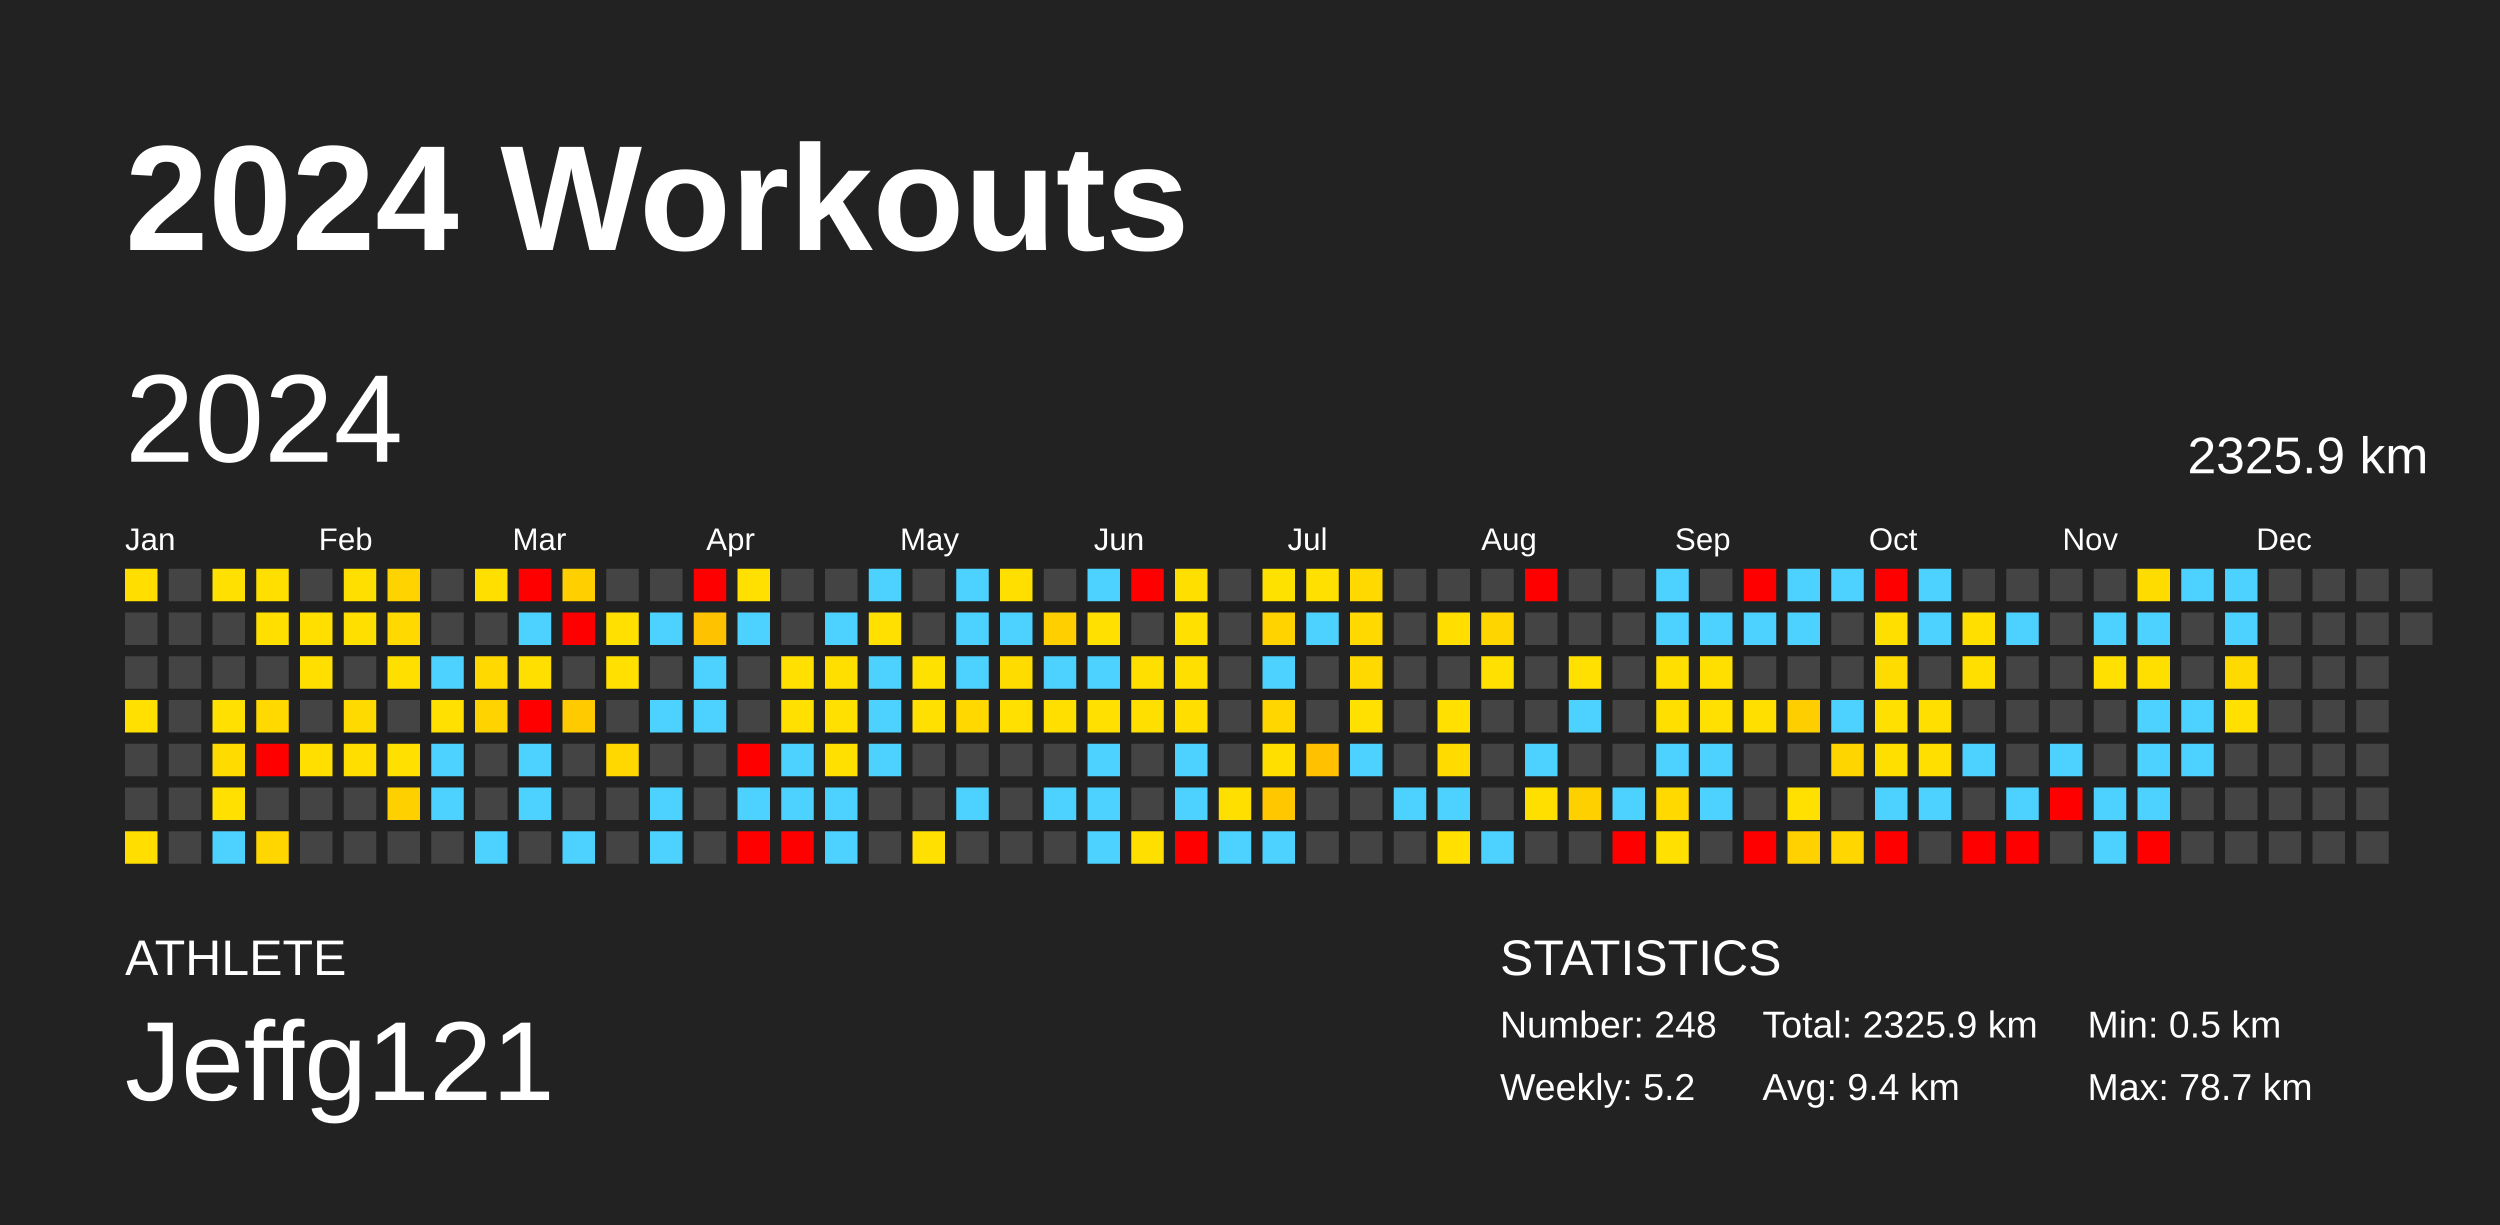
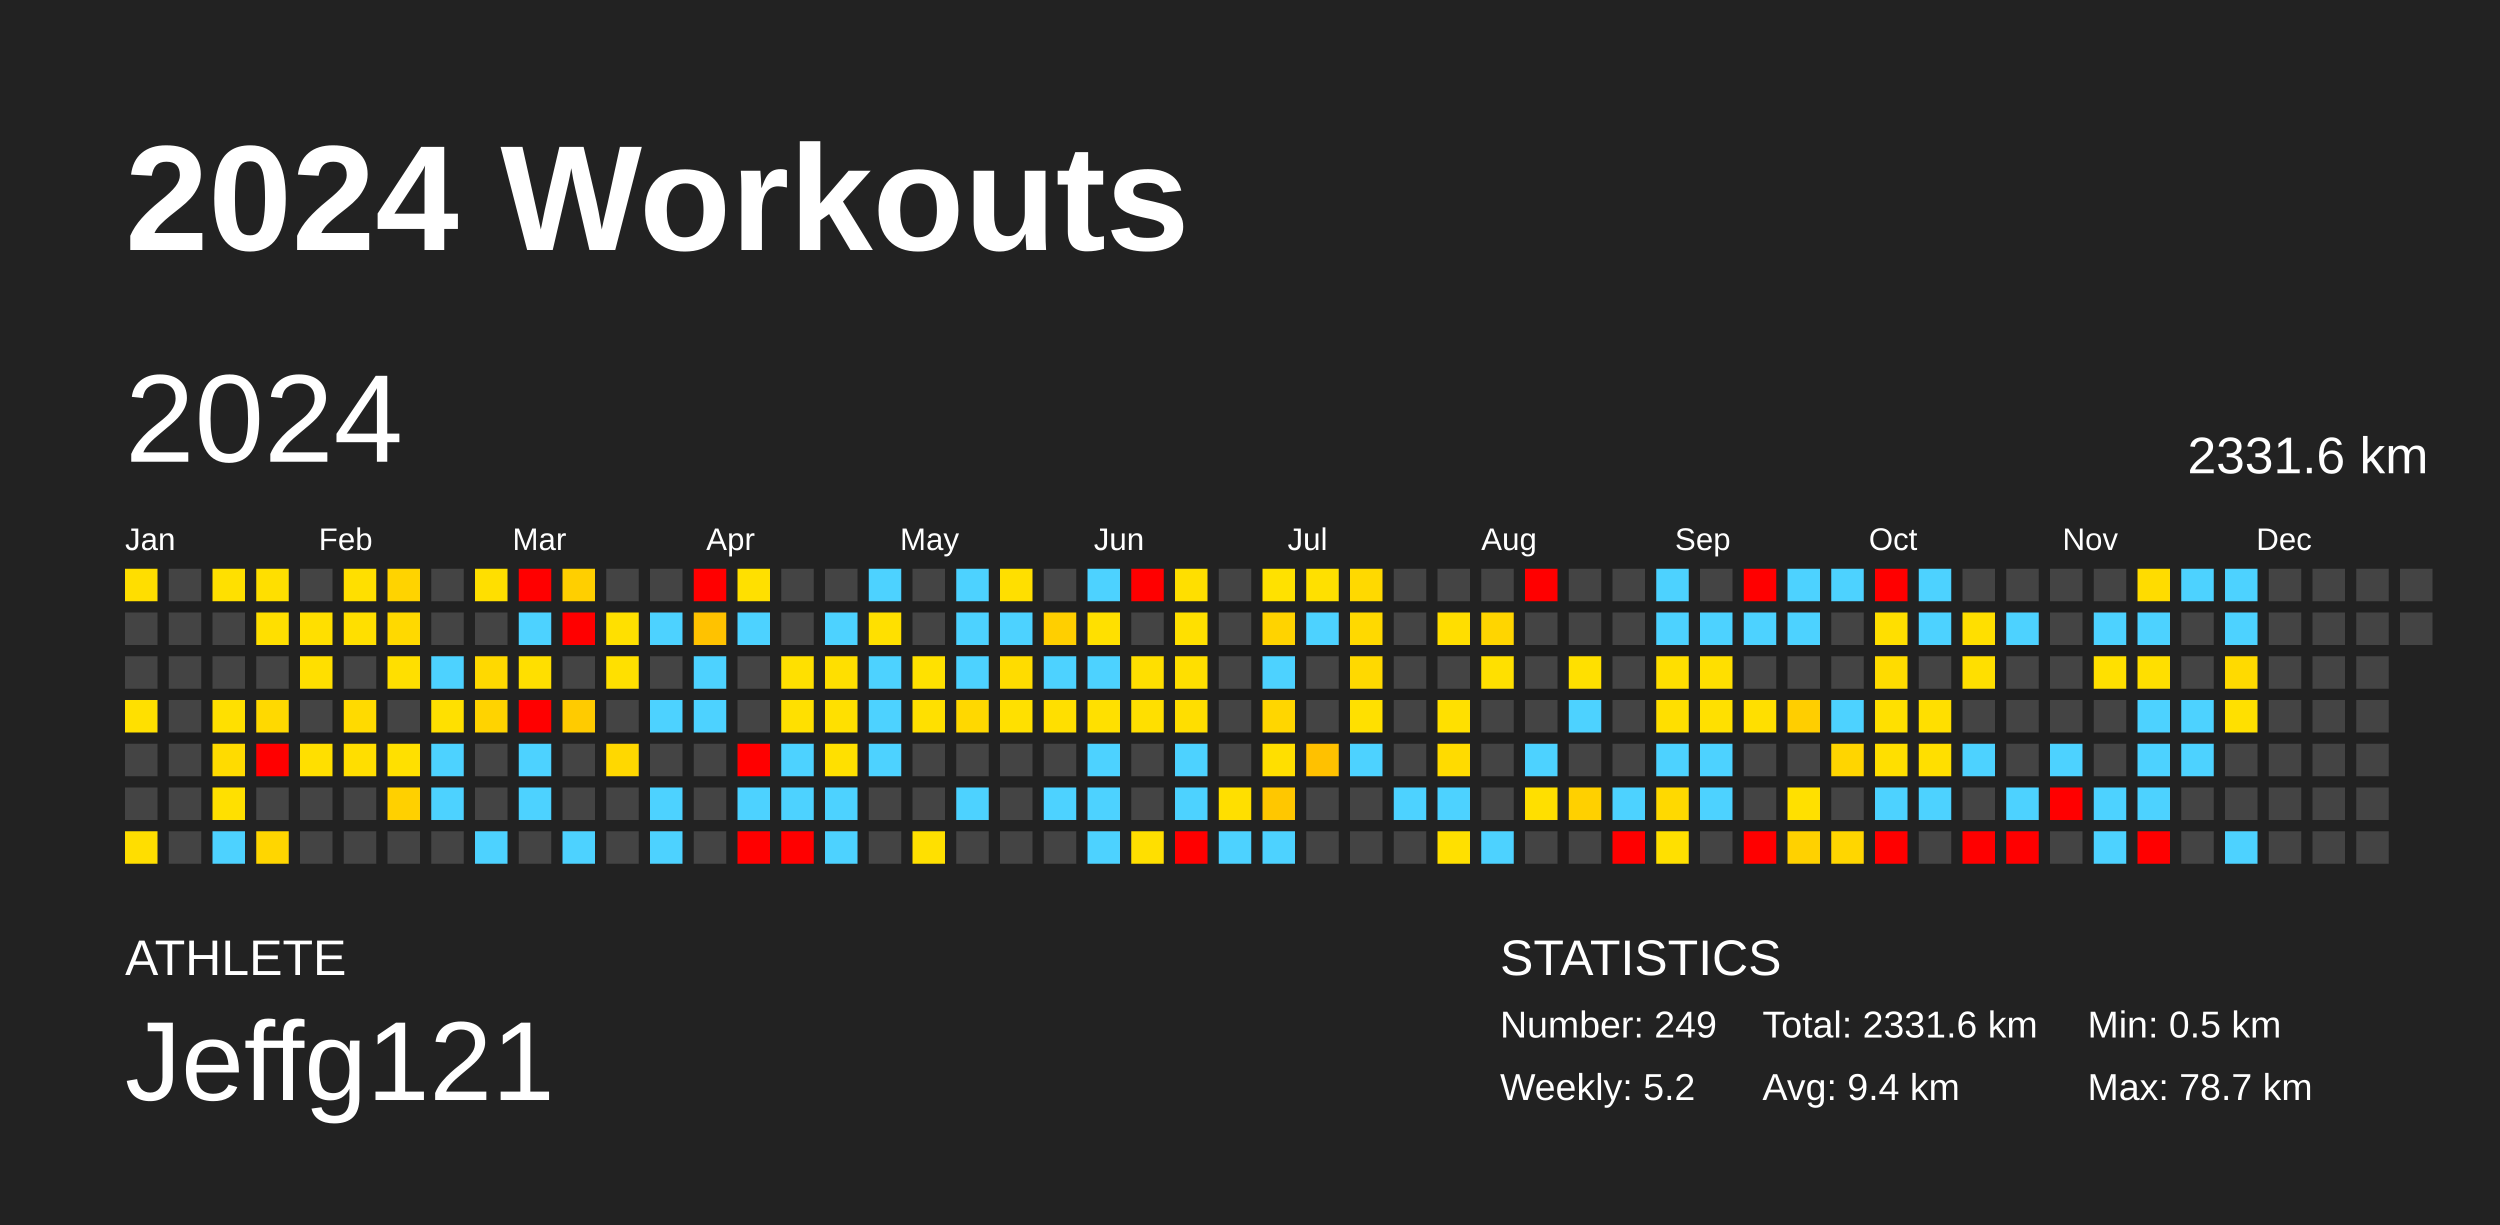
<svg xmlns="http://www.w3.org/2000/svg" baseProfile="full" height="98mm" version="1.1" viewBox="0,0,200,98" width="200mm">
  <defs />
  <rect fill="#222222" height="98" width="200" x="0" y="0" />
  <text fill="#FFFFFF" style="font-size:12px; font-family:Arial; font-weight:bold;" x="10" y="20">2024 Workouts</text>
  <text fill="#FFFFFF" style="font-size:4px; font-family:Arial" x="10" y="78">ATHLETE</text>
  <text fill="#FFFFFF" style="font-size:9px; font-family:Arial" x="10" y="88">Jeffg121</text>
  <text fill="#FFFFFF" style="font-size:4px; font-family:Arial" x="120" y="78">STATISTICS</text>
-   <text fill="#FFFFFF" style="font-size:3px; font-family:Arial" x="120" y="83">Number: 248</text>
+   <text fill="#FFFFFF" style="font-size:3px; font-family:Arial" x="120" y="83">Number: 249</text>
  <text fill="#FFFFFF" style="font-size:3px; font-family:Arial" x="120" y="88">Weekly: 5.2</text>
-   <text fill="#FFFFFF" style="font-size:3px; font-family:Arial" x="141" y="83">Total: 2325.9 km</text>
+   <text fill="#FFFFFF" style="font-size:3px; font-family:Arial" x="141" y="83">Total: 2331.6 km</text>
  <text fill="#FFFFFF" style="font-size:3px; font-family:Arial" x="141" y="88">Avg: 9.4 km</text>
  <text fill="#FFFFFF" style="font-size:3px; font-family:Arial" x="167" y="83">Min: 0.5 km</text>
  <text fill="#FFFFFF" style="font-size:3px; font-family:Arial" x="167" y="88">Max: 78.7 km</text>
  <text dominant-baseline="hanging" fill="#FFFFFF" style="font-size:10.0px; font-family:Arial;" x="10" y="30">2024</text>
-   <text dominant-baseline="hanging" fill="#FFFFFF" style="font-size:4.125px; font-family:Arial;" x="175" y="35">2325.9 km</text>
+   <text dominant-baseline="hanging" fill="#FFFFFF" style="font-size:4.125px; font-family:Arial;" x="175" y="35">2331.6 km</text>
  <text fill="#FFFFFF" style="font-size:2.5px; font-family:Arial" x="10.0" y="44">Jan</text>
  <text fill="#FFFFFF" style="font-size:2.5px; font-family:Arial" x="25.5" y="44">Feb</text>
  <text fill="#FFFFFF" style="font-size:2.5px; font-family:Arial" x="41.0" y="44">Mar</text>
  <text fill="#FFFFFF" style="font-size:2.5px; font-family:Arial" x="56.5" y="44">Apr</text>
  <text fill="#FFFFFF" style="font-size:2.5px; font-family:Arial" x="72.0" y="44">May</text>
  <text fill="#FFFFFF" style="font-size:2.5px; font-family:Arial" x="87.5" y="44">Jun</text>
  <text fill="#FFFFFF" style="font-size:2.5px; font-family:Arial" x="103.0" y="44">Jul</text>
  <text fill="#FFFFFF" style="font-size:2.5px; font-family:Arial" x="118.5" y="44">Aug</text>
  <text fill="#FFFFFF" style="font-size:2.5px; font-family:Arial" x="134.0" y="44">Sep</text>
  <text fill="#FFFFFF" style="font-size:2.5px; font-family:Arial" x="149.5" y="44">Oct</text>
  <text fill="#FFFFFF" style="font-size:2.5px; font-family:Arial" x="165.0" y="44">Nov</text>
  <text fill="#FFFFFF" style="font-size:2.5px; font-family:Arial" x="180.5" y="44">Dec</text>
  <rect fill="#ffde00" height="2.6" width="2.6" x="10.0" y="45.5" />
  <rect fill="#444444" height="2.6" width="2.6" x="10.0" y="49.0" />
  <rect fill="#444444" height="2.6" width="2.6" x="10.0" y="52.5" />
  <rect fill="#ffe000" height="2.6" width="2.6" x="10.0" y="56.0" />
  <rect fill="#444444" height="2.6" width="2.6" x="10.0" y="59.5" />
  <rect fill="#444444" height="2.6" width="2.6" x="10.0" y="63.0" />
  <rect fill="#ffde00" height="2.6" width="2.6" x="10.0" y="66.5" />
  <rect fill="#444444" height="2.6" width="2.6" x="13.5" y="45.5" />
  <rect fill="#444444" height="2.6" width="2.6" x="13.5" y="49.0" />
  <rect fill="#444444" height="2.6" width="2.6" x="13.5" y="52.5" />
  <rect fill="#444444" height="2.6" width="2.6" x="13.5" y="56.0" />
  <rect fill="#444444" height="2.6" width="2.6" x="13.5" y="59.5" />
  <rect fill="#444444" height="2.6" width="2.6" x="13.5" y="63.0" />
  <rect fill="#444444" height="2.6" width="2.6" x="13.5" y="66.5" />
  <rect fill="#ffe000" height="2.6" width="2.6" x="17.0" y="45.5" />
  <rect fill="#444444" height="2.6" width="2.6" x="17.0" y="49.0" />
  <rect fill="#444444" height="2.6" width="2.6" x="17.0" y="52.5" />
  <rect fill="#ffe000" height="2.6" width="2.6" x="17.0" y="56.0" />
  <rect fill="#ffdb00" height="2.6" width="2.6" x="17.0" y="59.5" />
  <rect fill="#ffe000" height="2.6" width="2.6" x="17.0" y="63.0" />
  <rect fill="#4dd2ff" height="2.6" width="2.6" x="17.0" y="66.5" />
  <rect fill="#ffdf00" height="2.6" width="2.6" x="20.5" y="45.5" />
  <rect fill="#ffdf00" height="2.6" width="2.6" x="20.5" y="49.0" />
  <rect fill="#444444" height="2.6" width="2.6" x="20.5" y="52.5" />
  <rect fill="#ffd900" height="2.6" width="2.6" x="20.5" y="56.0" />
  <rect fill="red" height="2.6" width="2.6" x="20.5" y="59.5" />
  <rect fill="#444444" height="2.6" width="2.6" x="20.5" y="63.0" />
  <rect fill="#ffd600" height="2.6" width="2.6" x="20.5" y="66.5" />
  <rect fill="#444444" height="2.6" width="2.6" x="24.0" y="45.5" />
  <rect fill="#ffdf00" height="2.6" width="2.6" x="24.0" y="49.0" />
  <rect fill="#ffdf00" height="2.6" width="2.6" x="24.0" y="52.5" />
  <rect fill="#444444" height="2.6" width="2.6" x="24.0" y="56.0" />
  <rect fill="#ffdf00" height="2.6" width="2.6" x="24.0" y="59.5" />
  <rect fill="#444444" height="2.6" width="2.6" x="24.0" y="63.0" />
  <rect fill="#444444" height="2.6" width="2.6" x="24.0" y="66.5" />
  <rect fill="#ffdf00" height="2.6" width="2.6" x="27.5" y="45.5" />
  <rect fill="#ffdf00" height="2.6" width="2.6" x="27.5" y="49.0" />
  <rect fill="#444444" height="2.6" width="2.6" x="27.5" y="52.5" />
  <rect fill="#ffda00" height="2.6" width="2.6" x="27.5" y="56.0" />
  <rect fill="#ffde00" height="2.6" width="2.6" x="27.5" y="59.5" />
  <rect fill="#444444" height="2.6" width="2.6" x="27.5" y="63.0" />
  <rect fill="#444444" height="2.6" width="2.6" x="27.5" y="66.5" />
  <rect fill="#ffd300" height="2.6" width="2.6" x="31.0" y="45.5" />
  <rect fill="#ffd900" height="2.6" width="2.6" x="31.0" y="49.0" />
  <rect fill="#ffdf00" height="2.6" width="2.6" x="31.0" y="52.5" />
  <rect fill="#444444" height="2.6" width="2.6" x="31.0" y="56.0" />
  <rect fill="#ffe000" height="2.6" width="2.6" x="31.0" y="59.5" />
  <rect fill="#ffd000" height="2.6" width="2.6" x="31.0" y="63.0" />
  <rect fill="#444444" height="2.6" width="2.6" x="31.0" y="66.5" />
  <rect fill="#444444" height="2.6" width="2.6" x="34.5" y="45.5" />
  <rect fill="#444444" height="2.6" width="2.6" x="34.5" y="49.0" />
  <rect fill="#4dd2ff" height="2.6" width="2.6" x="34.5" y="52.5" />
  <rect fill="#ffe000" height="2.6" width="2.6" x="34.5" y="56.0" />
  <rect fill="#4dd2ff" height="2.6" width="2.6" x="34.5" y="59.5" />
  <rect fill="#4dd2ff" height="2.6" width="2.6" x="34.5" y="63.0" />
  <rect fill="#444444" height="2.6" width="2.6" x="34.5" y="66.5" />
  <rect fill="#ffdf00" height="2.6" width="2.6" x="38.0" y="45.5" />
  <rect fill="#444444" height="2.6" width="2.6" x="38.0" y="49.0" />
  <rect fill="#ffd900" height="2.6" width="2.6" x="38.0" y="52.5" />
  <rect fill="#ffd300" height="2.6" width="2.6" x="38.0" y="56.0" />
  <rect fill="#444444" height="2.6" width="2.6" x="38.0" y="59.5" />
  <rect fill="#444444" height="2.6" width="2.6" x="38.0" y="63.0" />
  <rect fill="#4dd2ff" height="2.6" width="2.6" x="38.0" y="66.5" />
  <rect fill="red" height="2.6" width="2.6" x="41.5" y="45.5" />
  <rect fill="#4dd2ff" height="2.6" width="2.6" x="41.5" y="49.0" />
  <rect fill="#ffdf00" height="2.6" width="2.6" x="41.5" y="52.5" />
  <rect fill="red" height="2.6" width="2.6" x="41.5" y="56.0" />
  <rect fill="#4dd2ff" height="2.6" width="2.6" x="41.5" y="59.5" />
  <rect fill="#4dd2ff" height="2.6" width="2.6" x="41.5" y="63.0" />
  <rect fill="#444444" height="2.6" width="2.6" x="41.5" y="66.5" />
  <rect fill="#ffcf00" height="2.6" width="2.6" x="45.0" y="45.5" />
  <rect fill="red" height="2.6" width="2.6" x="45.0" y="49.0" />
  <rect fill="#444444" height="2.6" width="2.6" x="45.0" y="52.5" />
  <rect fill="#ffcb00" height="2.6" width="2.6" x="45.0" y="56.0" />
  <rect fill="#444444" height="2.6" width="2.6" x="45.0" y="59.5" />
  <rect fill="#444444" height="2.6" width="2.6" x="45.0" y="63.0" />
  <rect fill="#4dd2ff" height="2.6" width="2.6" x="45.0" y="66.5" />
  <rect fill="#444444" height="2.6" width="2.6" x="48.5" y="45.5" />
  <rect fill="#ffe000" height="2.6" width="2.6" x="48.5" y="49.0" />
  <rect fill="#ffe000" height="2.6" width="2.6" x="48.5" y="52.5" />
  <rect fill="#444444" height="2.6" width="2.6" x="48.5" y="56.0" />
  <rect fill="#ffd800" height="2.6" width="2.6" x="48.5" y="59.5" />
  <rect fill="#444444" height="2.6" width="2.6" x="48.5" y="63.0" />
  <rect fill="#444444" height="2.6" width="2.6" x="48.5" y="66.5" />
  <rect fill="#444444" height="2.6" width="2.6" x="52.0" y="45.5" />
  <rect fill="#4dd2ff" height="2.6" width="2.6" x="52.0" y="49.0" />
  <rect fill="#444444" height="2.6" width="2.6" x="52.0" y="52.5" />
  <rect fill="#4dd2ff" height="2.6" width="2.6" x="52.0" y="56.0" />
  <rect fill="#444444" height="2.6" width="2.6" x="52.0" y="59.5" />
  <rect fill="#4dd2ff" height="2.6" width="2.6" x="52.0" y="63.0" />
  <rect fill="#4dd2ff" height="2.6" width="2.6" x="52.0" y="66.5" />
  <rect fill="red" height="2.6" width="2.6" x="55.5" y="45.5" />
  <rect fill="#ffc200" height="2.6" width="2.6" x="55.5" y="49.0" />
  <rect fill="#4dd2ff" height="2.6" width="2.6" x="55.5" y="52.5" />
  <rect fill="#4dd2ff" height="2.6" width="2.6" x="55.5" y="56.0" />
  <rect fill="#444444" height="2.6" width="2.6" x="55.5" y="59.5" />
  <rect fill="#444444" height="2.6" width="2.6" x="55.5" y="63.0" />
  <rect fill="#444444" height="2.6" width="2.6" x="55.5" y="66.5" />
  <rect fill="#ffe000" height="2.6" width="2.6" x="59.0" y="45.5" />
  <rect fill="#4dd2ff" height="2.6" width="2.6" x="59.0" y="49.0" />
  <rect fill="#444444" height="2.6" width="2.6" x="59.0" y="52.5" />
  <rect fill="#444444" height="2.6" width="2.6" x="59.0" y="56.0" />
  <rect fill="red" height="2.6" width="2.6" x="59.0" y="59.5" />
  <rect fill="#4dd2ff" height="2.6" width="2.6" x="59.0" y="63.0" />
  <rect fill="red" height="2.6" width="2.6" x="59.0" y="66.5" />
  <rect fill="#444444" height="2.6" width="2.6" x="62.5" y="45.5" />
  <rect fill="#444444" height="2.6" width="2.6" x="62.5" y="49.0" />
  <rect fill="#ffe000" height="2.6" width="2.6" x="62.5" y="52.5" />
  <rect fill="#ffe000" height="2.6" width="2.6" x="62.5" y="56.0" />
  <rect fill="#4dd2ff" height="2.6" width="2.6" x="62.5" y="59.5" />
  <rect fill="#4dd2ff" height="2.6" width="2.6" x="62.5" y="63.0" />
  <rect fill="red" height="2.6" width="2.6" x="62.5" y="66.5" />
  <rect fill="#444444" height="2.6" width="2.6" x="66.0" y="45.5" />
  <rect fill="#4dd2ff" height="2.6" width="2.6" x="66.0" y="49.0" />
  <rect fill="#ffdf00" height="2.6" width="2.6" x="66.0" y="52.5" />
  <rect fill="#ffe000" height="2.6" width="2.6" x="66.0" y="56.0" />
  <rect fill="#ffe000" height="2.6" width="2.6" x="66.0" y="59.5" />
  <rect fill="#4dd2ff" height="2.6" width="2.6" x="66.0" y="63.0" />
  <rect fill="#4dd2ff" height="2.6" width="2.6" x="66.0" y="66.5" />
  <rect fill="#4dd2ff" height="2.6" width="2.6" x="69.5" y="45.5" />
  <rect fill="#ffe000" height="2.6" width="2.6" x="69.5" y="49.0" />
  <rect fill="#4dd2ff" height="2.6" width="2.6" x="69.5" y="52.5" />
  <rect fill="#4dd2ff" height="2.6" width="2.6" x="69.5" y="56.0" />
  <rect fill="#4dd2ff" height="2.6" width="2.6" x="69.5" y="59.5" />
  <rect fill="#444444" height="2.6" width="2.6" x="69.5" y="63.0" />
  <rect fill="#444444" height="2.6" width="2.6" x="69.5" y="66.5" />
  <rect fill="#444444" height="2.6" width="2.6" x="73.0" y="45.5" />
  <rect fill="#444444" height="2.6" width="2.6" x="73.0" y="49.0" />
  <rect fill="#ffe100" height="2.6" width="2.6" x="73.0" y="52.5" />
  <rect fill="#ffe000" height="2.6" width="2.6" x="73.0" y="56.0" />
  <rect fill="#444444" height="2.6" width="2.6" x="73.0" y="59.5" />
  <rect fill="#444444" height="2.6" width="2.6" x="73.0" y="63.0" />
  <rect fill="#ffe000" height="2.6" width="2.6" x="73.0" y="66.5" />
  <rect fill="#4dd2ff" height="2.6" width="2.6" x="76.5" y="45.5" />
  <rect fill="#4dd2ff" height="2.6" width="2.6" x="76.5" y="49.0" />
  <rect fill="#4dd2ff" height="2.6" width="2.6" x="76.5" y="52.5" />
  <rect fill="#ffd800" height="2.6" width="2.6" x="76.5" y="56.0" />
  <rect fill="#444444" height="2.6" width="2.6" x="76.5" y="59.5" />
  <rect fill="#4dd2ff" height="2.6" width="2.6" x="76.5" y="63.0" />
  <rect fill="#444444" height="2.6" width="2.6" x="76.5" y="66.5" />
  <rect fill="#ffdf00" height="2.6" width="2.6" x="80.0" y="45.5" />
  <rect fill="#4dd2ff" height="2.6" width="2.6" x="80.0" y="49.0" />
  <rect fill="#ffdc00" height="2.6" width="2.6" x="80.0" y="52.5" />
  <rect fill="#ffe000" height="2.6" width="2.6" x="80.0" y="56.0" />
  <rect fill="#444444" height="2.6" width="2.6" x="80.0" y="59.5" />
  <rect fill="#444444" height="2.6" width="2.6" x="80.0" y="63.0" />
  <rect fill="#444444" height="2.6" width="2.6" x="80.0" y="66.5" />
  <rect fill="#444444" height="2.6" width="2.6" x="83.5" y="45.5" />
  <rect fill="#ffcf00" height="2.6" width="2.6" x="83.5" y="49.0" />
  <rect fill="#4dd2ff" height="2.6" width="2.6" x="83.5" y="52.5" />
  <rect fill="#ffdf00" height="2.6" width="2.6" x="83.5" y="56.0" />
  <rect fill="#444444" height="2.6" width="2.6" x="83.5" y="59.5" />
  <rect fill="#4dd2ff" height="2.6" width="2.6" x="83.5" y="63.0" />
  <rect fill="#444444" height="2.6" width="2.6" x="83.5" y="66.5" />
  <rect fill="#4dd2ff" height="2.6" width="2.6" x="87.0" y="45.5" />
  <rect fill="#ffe000" height="2.6" width="2.6" x="87.0" y="49.0" />
  <rect fill="#4dd2ff" height="2.6" width="2.6" x="87.0" y="52.5" />
  <rect fill="#ffe000" height="2.6" width="2.6" x="87.0" y="56.0" />
  <rect fill="#4dd2ff" height="2.6" width="2.6" x="87.0" y="59.5" />
  <rect fill="#4dd2ff" height="2.6" width="2.6" x="87.0" y="63.0" />
  <rect fill="#4dd2ff" height="2.6" width="2.6" x="87.0" y="66.5" />
  <rect fill="red" height="2.6" width="2.6" x="90.5" y="45.5" />
  <rect fill="#444444" height="2.6" width="2.6" x="90.5" y="49.0" />
  <rect fill="#ffdf00" height="2.6" width="2.6" x="90.5" y="52.5" />
  <rect fill="#ffdf00" height="2.6" width="2.6" x="90.5" y="56.0" />
  <rect fill="#444444" height="2.6" width="2.6" x="90.5" y="59.5" />
  <rect fill="#444444" height="2.6" width="2.6" x="90.5" y="63.0" />
  <rect fill="#ffdf00" height="2.6" width="2.6" x="90.5" y="66.5" />
  <rect fill="#ffdf00" height="2.6" width="2.6" x="94.0" y="45.5" />
  <rect fill="#ffe000" height="2.6" width="2.6" x="94.0" y="49.0" />
  <rect fill="#ffdf00" height="2.6" width="2.6" x="94.0" y="52.5" />
  <rect fill="#ffde00" height="2.6" width="2.6" x="94.0" y="56.0" />
  <rect fill="#4dd2ff" height="2.6" width="2.6" x="94.0" y="59.5" />
  <rect fill="#4dd2ff" height="2.6" width="2.6" x="94.0" y="63.0" />
  <rect fill="red" height="2.6" width="2.6" x="94.0" y="66.5" />
  <rect fill="#444444" height="2.6" width="2.6" x="97.5" y="45.5" />
  <rect fill="#444444" height="2.6" width="2.6" x="97.5" y="49.0" />
  <rect fill="#444444" height="2.6" width="2.6" x="97.5" y="52.5" />
  <rect fill="#444444" height="2.6" width="2.6" x="97.5" y="56.0" />
  <rect fill="#444444" height="2.6" width="2.6" x="97.5" y="59.5" />
  <rect fill="#ffdf00" height="2.6" width="2.6" x="97.5" y="63.0" />
  <rect fill="#4dd2ff" height="2.6" width="2.6" x="97.5" y="66.5" />
  <rect fill="#ffe100" height="2.6" width="2.6" x="101.0" y="45.5" />
  <rect fill="#ffd300" height="2.6" width="2.6" x="101.0" y="49.0" />
  <rect fill="#4dd2ff" height="2.6" width="2.6" x="101.0" y="52.5" />
  <rect fill="#ffd600" height="2.6" width="2.6" x="101.0" y="56.0" />
  <rect fill="#ffdf00" height="2.6" width="2.6" x="101.0" y="59.5" />
  <rect fill="#ffc700" height="2.6" width="2.6" x="101.0" y="63.0" />
  <rect fill="#4dd2ff" height="2.6" width="2.6" x="101.0" y="66.5" />
  <rect fill="#ffe000" height="2.6" width="2.6" x="104.5" y="45.5" />
  <rect fill="#4dd2ff" height="2.6" width="2.6" x="104.5" y="49.0" />
  <rect fill="#444444" height="2.6" width="2.6" x="104.5" y="52.5" />
  <rect fill="#444444" height="2.6" width="2.6" x="104.5" y="56.0" />
  <rect fill="#ffc100" height="2.6" width="2.6" x="104.5" y="59.5" />
  <rect fill="#444444" height="2.6" width="2.6" x="104.5" y="63.0" />
  <rect fill="#444444" height="2.6" width="2.6" x="104.5" y="66.5" />
  <rect fill="#ffd900" height="2.6" width="2.6" x="108.0" y="45.5" />
  <rect fill="#ffd900" height="2.6" width="2.6" x="108.0" y="49.0" />
  <rect fill="#ffd900" height="2.6" width="2.6" x="108.0" y="52.5" />
  <rect fill="#ffe000" height="2.6" width="2.6" x="108.0" y="56.0" />
  <rect fill="#4dd2ff" height="2.6" width="2.6" x="108.0" y="59.5" />
  <rect fill="#444444" height="2.6" width="2.6" x="108.0" y="63.0" />
  <rect fill="#444444" height="2.6" width="2.6" x="108.0" y="66.5" />
  <rect fill="#444444" height="2.6" width="2.6" x="111.5" y="45.5" />
  <rect fill="#444444" height="2.6" width="2.6" x="111.5" y="49.0" />
  <rect fill="#444444" height="2.6" width="2.6" x="111.5" y="52.5" />
  <rect fill="#444444" height="2.6" width="2.6" x="111.5" y="56.0" />
  <rect fill="#444444" height="2.6" width="2.6" x="111.5" y="59.5" />
  <rect fill="#4dd2ff" height="2.6" width="2.6" x="111.5" y="63.0" />
  <rect fill="#444444" height="2.6" width="2.6" x="111.5" y="66.5" />
  <rect fill="#444444" height="2.6" width="2.6" x="115.0" y="45.5" />
  <rect fill="#ffde00" height="2.6" width="2.6" x="115.0" y="49.0" />
  <rect fill="#444444" height="2.6" width="2.6" x="115.0" y="52.5" />
  <rect fill="#ffe000" height="2.6" width="2.6" x="115.0" y="56.0" />
  <rect fill="#ffdb00" height="2.6" width="2.6" x="115.0" y="59.5" />
  <rect fill="#4dd2ff" height="2.6" width="2.6" x="115.0" y="63.0" />
  <rect fill="#ffe000" height="2.6" width="2.6" x="115.0" y="66.5" />
  <rect fill="#444444" height="2.6" width="2.6" x="118.5" y="45.5" />
  <rect fill="#ffd500" height="2.6" width="2.6" x="118.5" y="49.0" />
  <rect fill="#ffe000" height="2.6" width="2.6" x="118.5" y="52.5" />
  <rect fill="#444444" height="2.6" width="2.6" x="118.5" y="56.0" />
  <rect fill="#444444" height="2.6" width="2.6" x="118.5" y="59.5" />
  <rect fill="#444444" height="2.6" width="2.6" x="118.5" y="63.0" />
  <rect fill="#4dd2ff" height="2.6" width="2.6" x="118.5" y="66.5" />
  <rect fill="red" height="2.6" width="2.6" x="122.0" y="45.5" />
  <rect fill="#444444" height="2.6" width="2.6" x="122.0" y="49.0" />
  <rect fill="#444444" height="2.6" width="2.6" x="122.0" y="52.5" />
  <rect fill="#444444" height="2.6" width="2.6" x="122.0" y="56.0" />
  <rect fill="#4dd2ff" height="2.6" width="2.6" x="122.0" y="59.5" />
  <rect fill="#ffdf00" height="2.6" width="2.6" x="122.0" y="63.0" />
  <rect fill="#444444" height="2.6" width="2.6" x="122.0" y="66.5" />
  <rect fill="#444444" height="2.6" width="2.6" x="125.5" y="45.5" />
  <rect fill="#444444" height="2.6" width="2.6" x="125.5" y="49.0" />
  <rect fill="#ffe000" height="2.6" width="2.6" x="125.5" y="52.5" />
  <rect fill="#4dd2ff" height="2.6" width="2.6" x="125.5" y="56.0" />
  <rect fill="#444444" height="2.6" width="2.6" x="125.5" y="59.5" />
  <rect fill="#ffd000" height="2.6" width="2.6" x="125.5" y="63.0" />
  <rect fill="#444444" height="2.6" width="2.6" x="125.5" y="66.5" />
  <rect fill="#444444" height="2.6" width="2.6" x="129.0" y="45.5" />
  <rect fill="#444444" height="2.6" width="2.6" x="129.0" y="49.0" />
  <rect fill="#444444" height="2.6" width="2.6" x="129.0" y="52.5" />
  <rect fill="#444444" height="2.6" width="2.6" x="129.0" y="56.0" />
  <rect fill="#444444" height="2.6" width="2.6" x="129.0" y="59.5" />
  <rect fill="#4dd2ff" height="2.6" width="2.6" x="129.0" y="63.0" />
  <rect fill="red" height="2.6" width="2.6" x="129.0" y="66.5" />
  <rect fill="#4dd2ff" height="2.6" width="2.6" x="132.5" y="45.5" />
  <rect fill="#4dd2ff" height="2.6" width="2.6" x="132.5" y="49.0" />
  <rect fill="#ffdf00" height="2.6" width="2.6" x="132.5" y="52.5" />
  <rect fill="#ffdf00" height="2.6" width="2.6" x="132.5" y="56.0" />
  <rect fill="#4dd2ff" height="2.6" width="2.6" x="132.5" y="59.5" />
  <rect fill="#ffd900" height="2.6" width="2.6" x="132.5" y="63.0" />
  <rect fill="#ffe000" height="2.6" width="2.6" x="132.5" y="66.5" />
  <rect fill="#444444" height="2.6" width="2.6" x="136.0" y="45.5" />
  <rect fill="#4dd2ff" height="2.6" width="2.6" x="136.0" y="49.0" />
  <rect fill="#ffdf00" height="2.6" width="2.6" x="136.0" y="52.5" />
  <rect fill="#ffe000" height="2.6" width="2.6" x="136.0" y="56.0" />
  <rect fill="#4dd2ff" height="2.6" width="2.6" x="136.0" y="59.5" />
  <rect fill="#4dd2ff" height="2.6" width="2.6" x="136.0" y="63.0" />
  <rect fill="#444444" height="2.6" width="2.6" x="136.0" y="66.5" />
  <rect fill="red" height="2.6" width="2.6" x="139.5" y="45.5" />
  <rect fill="#4dd2ff" height="2.6" width="2.6" x="139.5" y="49.0" />
  <rect fill="#444444" height="2.6" width="2.6" x="139.5" y="52.5" />
  <rect fill="#ffdf00" height="2.6" width="2.6" x="139.5" y="56.0" />
  <rect fill="#444444" height="2.6" width="2.6" x="139.5" y="59.5" />
  <rect fill="#444444" height="2.6" width="2.6" x="139.5" y="63.0" />
  <rect fill="red" height="2.6" width="2.6" x="139.5" y="66.5" />
  <rect fill="#4dd2ff" height="2.6" width="2.6" x="143.0" y="45.5" />
  <rect fill="#4dd2ff" height="2.6" width="2.6" x="143.0" y="49.0" />
  <rect fill="#444444" height="2.6" width="2.6" x="143.0" y="52.5" />
  <rect fill="#ffce00" height="2.6" width="2.6" x="143.0" y="56.0" />
  <rect fill="#444444" height="2.6" width="2.6" x="143.0" y="59.5" />
  <rect fill="#ffe000" height="2.6" width="2.6" x="143.0" y="63.0" />
  <rect fill="#ffd100" height="2.6" width="2.6" x="143.0" y="66.5" />
  <rect fill="#4dd2ff" height="2.6" width="2.6" x="146.5" y="45.5" />
  <rect fill="#444444" height="2.6" width="2.6" x="146.5" y="49.0" />
  <rect fill="#444444" height="2.6" width="2.6" x="146.5" y="52.5" />
  <rect fill="#4dd2ff" height="2.6" width="2.6" x="146.5" y="56.0" />
  <rect fill="#ffd500" height="2.6" width="2.6" x="146.5" y="59.5" />
  <rect fill="#444444" height="2.6" width="2.6" x="146.5" y="63.0" />
  <rect fill="#ffd600" height="2.6" width="2.6" x="146.5" y="66.5" />
  <rect fill="red" height="2.6" width="2.6" x="150.0" y="45.5" />
  <rect fill="#ffdf00" height="2.6" width="2.6" x="150.0" y="49.0" />
  <rect fill="#ffdc00" height="2.6" width="2.6" x="150.0" y="52.5" />
  <rect fill="#ffe000" height="2.6" width="2.6" x="150.0" y="56.0" />
  <rect fill="#ffdf00" height="2.6" width="2.6" x="150.0" y="59.5" />
  <rect fill="#4dd2ff" height="2.6" width="2.6" x="150.0" y="63.0" />
  <rect fill="red" height="2.6" width="2.6" x="150.0" y="66.5" />
  <rect fill="#4dd2ff" height="2.6" width="2.6" x="153.5" y="45.5" />
  <rect fill="#4dd2ff" height="2.6" width="2.6" x="153.5" y="49.0" />
  <rect fill="#444444" height="2.6" width="2.6" x="153.5" y="52.5" />
  <rect fill="#ffdf00" height="2.6" width="2.6" x="153.5" y="56.0" />
  <rect fill="#ffdf00" height="2.6" width="2.6" x="153.5" y="59.5" />
  <rect fill="#4dd2ff" height="2.6" width="2.6" x="153.5" y="63.0" />
  <rect fill="#444444" height="2.6" width="2.6" x="153.5" y="66.5" />
  <rect fill="#444444" height="2.6" width="2.6" x="157.0" y="45.5" />
  <rect fill="#ffdf00" height="2.6" width="2.6" x="157.0" y="49.0" />
  <rect fill="#ffdf00" height="2.6" width="2.6" x="157.0" y="52.5" />
  <rect fill="#444444" height="2.6" width="2.6" x="157.0" y="56.0" />
  <rect fill="#4dd2ff" height="2.6" width="2.6" x="157.0" y="59.5" />
  <rect fill="#444444" height="2.6" width="2.6" x="157.0" y="63.0" />
  <rect fill="red" height="2.6" width="2.6" x="157.0" y="66.5" />
  <rect fill="#444444" height="2.6" width="2.6" x="160.5" y="45.5" />
  <rect fill="#4dd2ff" height="2.6" width="2.6" x="160.5" y="49.0" />
  <rect fill="#444444" height="2.6" width="2.6" x="160.5" y="52.5" />
  <rect fill="#444444" height="2.6" width="2.6" x="160.5" y="56.0" />
  <rect fill="#444444" height="2.6" width="2.6" x="160.5" y="59.5" />
  <rect fill="#4dd2ff" height="2.6" width="2.6" x="160.5" y="63.0" />
  <rect fill="red" height="2.6" width="2.6" x="160.5" y="66.5" />
  <rect fill="#444444" height="2.6" width="2.6" x="164.0" y="45.5" />
  <rect fill="#444444" height="2.6" width="2.6" x="164.0" y="49.0" />
  <rect fill="#444444" height="2.6" width="2.6" x="164.0" y="52.5" />
  <rect fill="#444444" height="2.6" width="2.6" x="164.0" y="56.0" />
  <rect fill="#4dd2ff" height="2.6" width="2.6" x="164.0" y="59.5" />
  <rect fill="red" height="2.6" width="2.6" x="164.0" y="63.0" />
  <rect fill="#444444" height="2.6" width="2.6" x="164.0" y="66.5" />
  <rect fill="#444444" height="2.6" width="2.6" x="167.5" y="45.5" />
  <rect fill="#4dd2ff" height="2.6" width="2.6" x="167.5" y="49.0" />
  <rect fill="#ffe000" height="2.6" width="2.6" x="167.5" y="52.5" />
  <rect fill="#444444" height="2.6" width="2.6" x="167.5" y="56.0" />
  <rect fill="#444444" height="2.6" width="2.6" x="167.5" y="59.5" />
  <rect fill="#4dd2ff" height="2.6" width="2.6" x="167.5" y="63.0" />
  <rect fill="#4dd2ff" height="2.6" width="2.6" x="167.5" y="66.5" />
  <rect fill="#ffdc00" height="2.6" width="2.6" x="171.0" y="45.5" />
  <rect fill="#4dd2ff" height="2.6" width="2.6" x="171.0" y="49.0" />
  <rect fill="#ffdf00" height="2.6" width="2.6" x="171.0" y="52.5" />
  <rect fill="#4dd2ff" height="2.6" width="2.6" x="171.0" y="56.0" />
  <rect fill="#4dd2ff" height="2.6" width="2.6" x="171.0" y="59.5" />
  <rect fill="#4dd2ff" height="2.6" width="2.6" x="171.0" y="63.0" />
  <rect fill="red" height="2.6" width="2.6" x="171.0" y="66.5" />
  <rect fill="#4dd2ff" height="2.6" width="2.6" x="174.5" y="45.5" />
  <rect fill="#444444" height="2.6" width="2.6" x="174.5" y="49.0" />
  <rect fill="#444444" height="2.6" width="2.6" x="174.5" y="52.5" />
  <rect fill="#4dd2ff" height="2.6" width="2.6" x="174.5" y="56.0" />
  <rect fill="#4dd2ff" height="2.6" width="2.6" x="174.5" y="59.5" />
  <rect fill="#444444" height="2.6" width="2.6" x="174.5" y="63.0" />
  <rect fill="#444444" height="2.6" width="2.6" x="174.5" y="66.5" />
  <rect fill="#4dd2ff" height="2.6" width="2.6" x="178.0" y="45.5" />
  <rect fill="#4dd2ff" height="2.6" width="2.6" x="178.0" y="49.0" />
  <rect fill="#ffda00" height="2.6" width="2.6" x="178.0" y="52.5" />
  <rect fill="#ffe000" height="2.6" width="2.6" x="178.0" y="56.0" />
  <rect fill="#444444" height="2.6" width="2.6" x="178.0" y="59.5" />
  <rect fill="#444444" height="2.6" width="2.6" x="178.0" y="63.0" />
-   <rect fill="#444444" height="2.6" width="2.6" x="178.0" y="66.5" />
+   <rect fill="#4dd2ff" height="2.6" width="2.6" x="178.0" y="66.5" />
  <rect fill="#444444" height="2.6" width="2.6" x="181.5" y="45.5" />
  <rect fill="#444444" height="2.6" width="2.6" x="181.5" y="49.0" />
  <rect fill="#444444" height="2.6" width="2.6" x="181.5" y="52.5" />
  <rect fill="#444444" height="2.6" width="2.6" x="181.5" y="56.0" />
  <rect fill="#444444" height="2.6" width="2.6" x="181.5" y="59.5" />
  <rect fill="#444444" height="2.6" width="2.6" x="181.5" y="63.0" />
  <rect fill="#444444" height="2.6" width="2.6" x="181.5" y="66.5" />
  <rect fill="#444444" height="2.6" width="2.6" x="185.0" y="45.5" />
  <rect fill="#444444" height="2.6" width="2.6" x="185.0" y="49.0" />
  <rect fill="#444444" height="2.6" width="2.6" x="185.0" y="52.5" />
  <rect fill="#444444" height="2.6" width="2.6" x="185.0" y="56.0" />
  <rect fill="#444444" height="2.6" width="2.6" x="185.0" y="59.5" />
  <rect fill="#444444" height="2.6" width="2.6" x="185.0" y="63.0" />
  <rect fill="#444444" height="2.6" width="2.6" x="185.0" y="66.5" />
  <rect fill="#444444" height="2.6" width="2.6" x="188.5" y="45.5" />
  <rect fill="#444444" height="2.6" width="2.6" x="188.5" y="49.0" />
  <rect fill="#444444" height="2.6" width="2.6" x="188.5" y="52.5" />
  <rect fill="#444444" height="2.6" width="2.6" x="188.5" y="56.0" />
  <rect fill="#444444" height="2.6" width="2.6" x="188.5" y="59.5" />
  <rect fill="#444444" height="2.6" width="2.6" x="188.5" y="63.0" />
  <rect fill="#444444" height="2.6" width="2.6" x="188.5" y="66.5" />
  <rect fill="#444444" height="2.6" width="2.6" x="192.0" y="45.5" />
  <rect fill="#444444" height="2.6" width="2.6" x="192.0" y="49.0" />
</svg>
